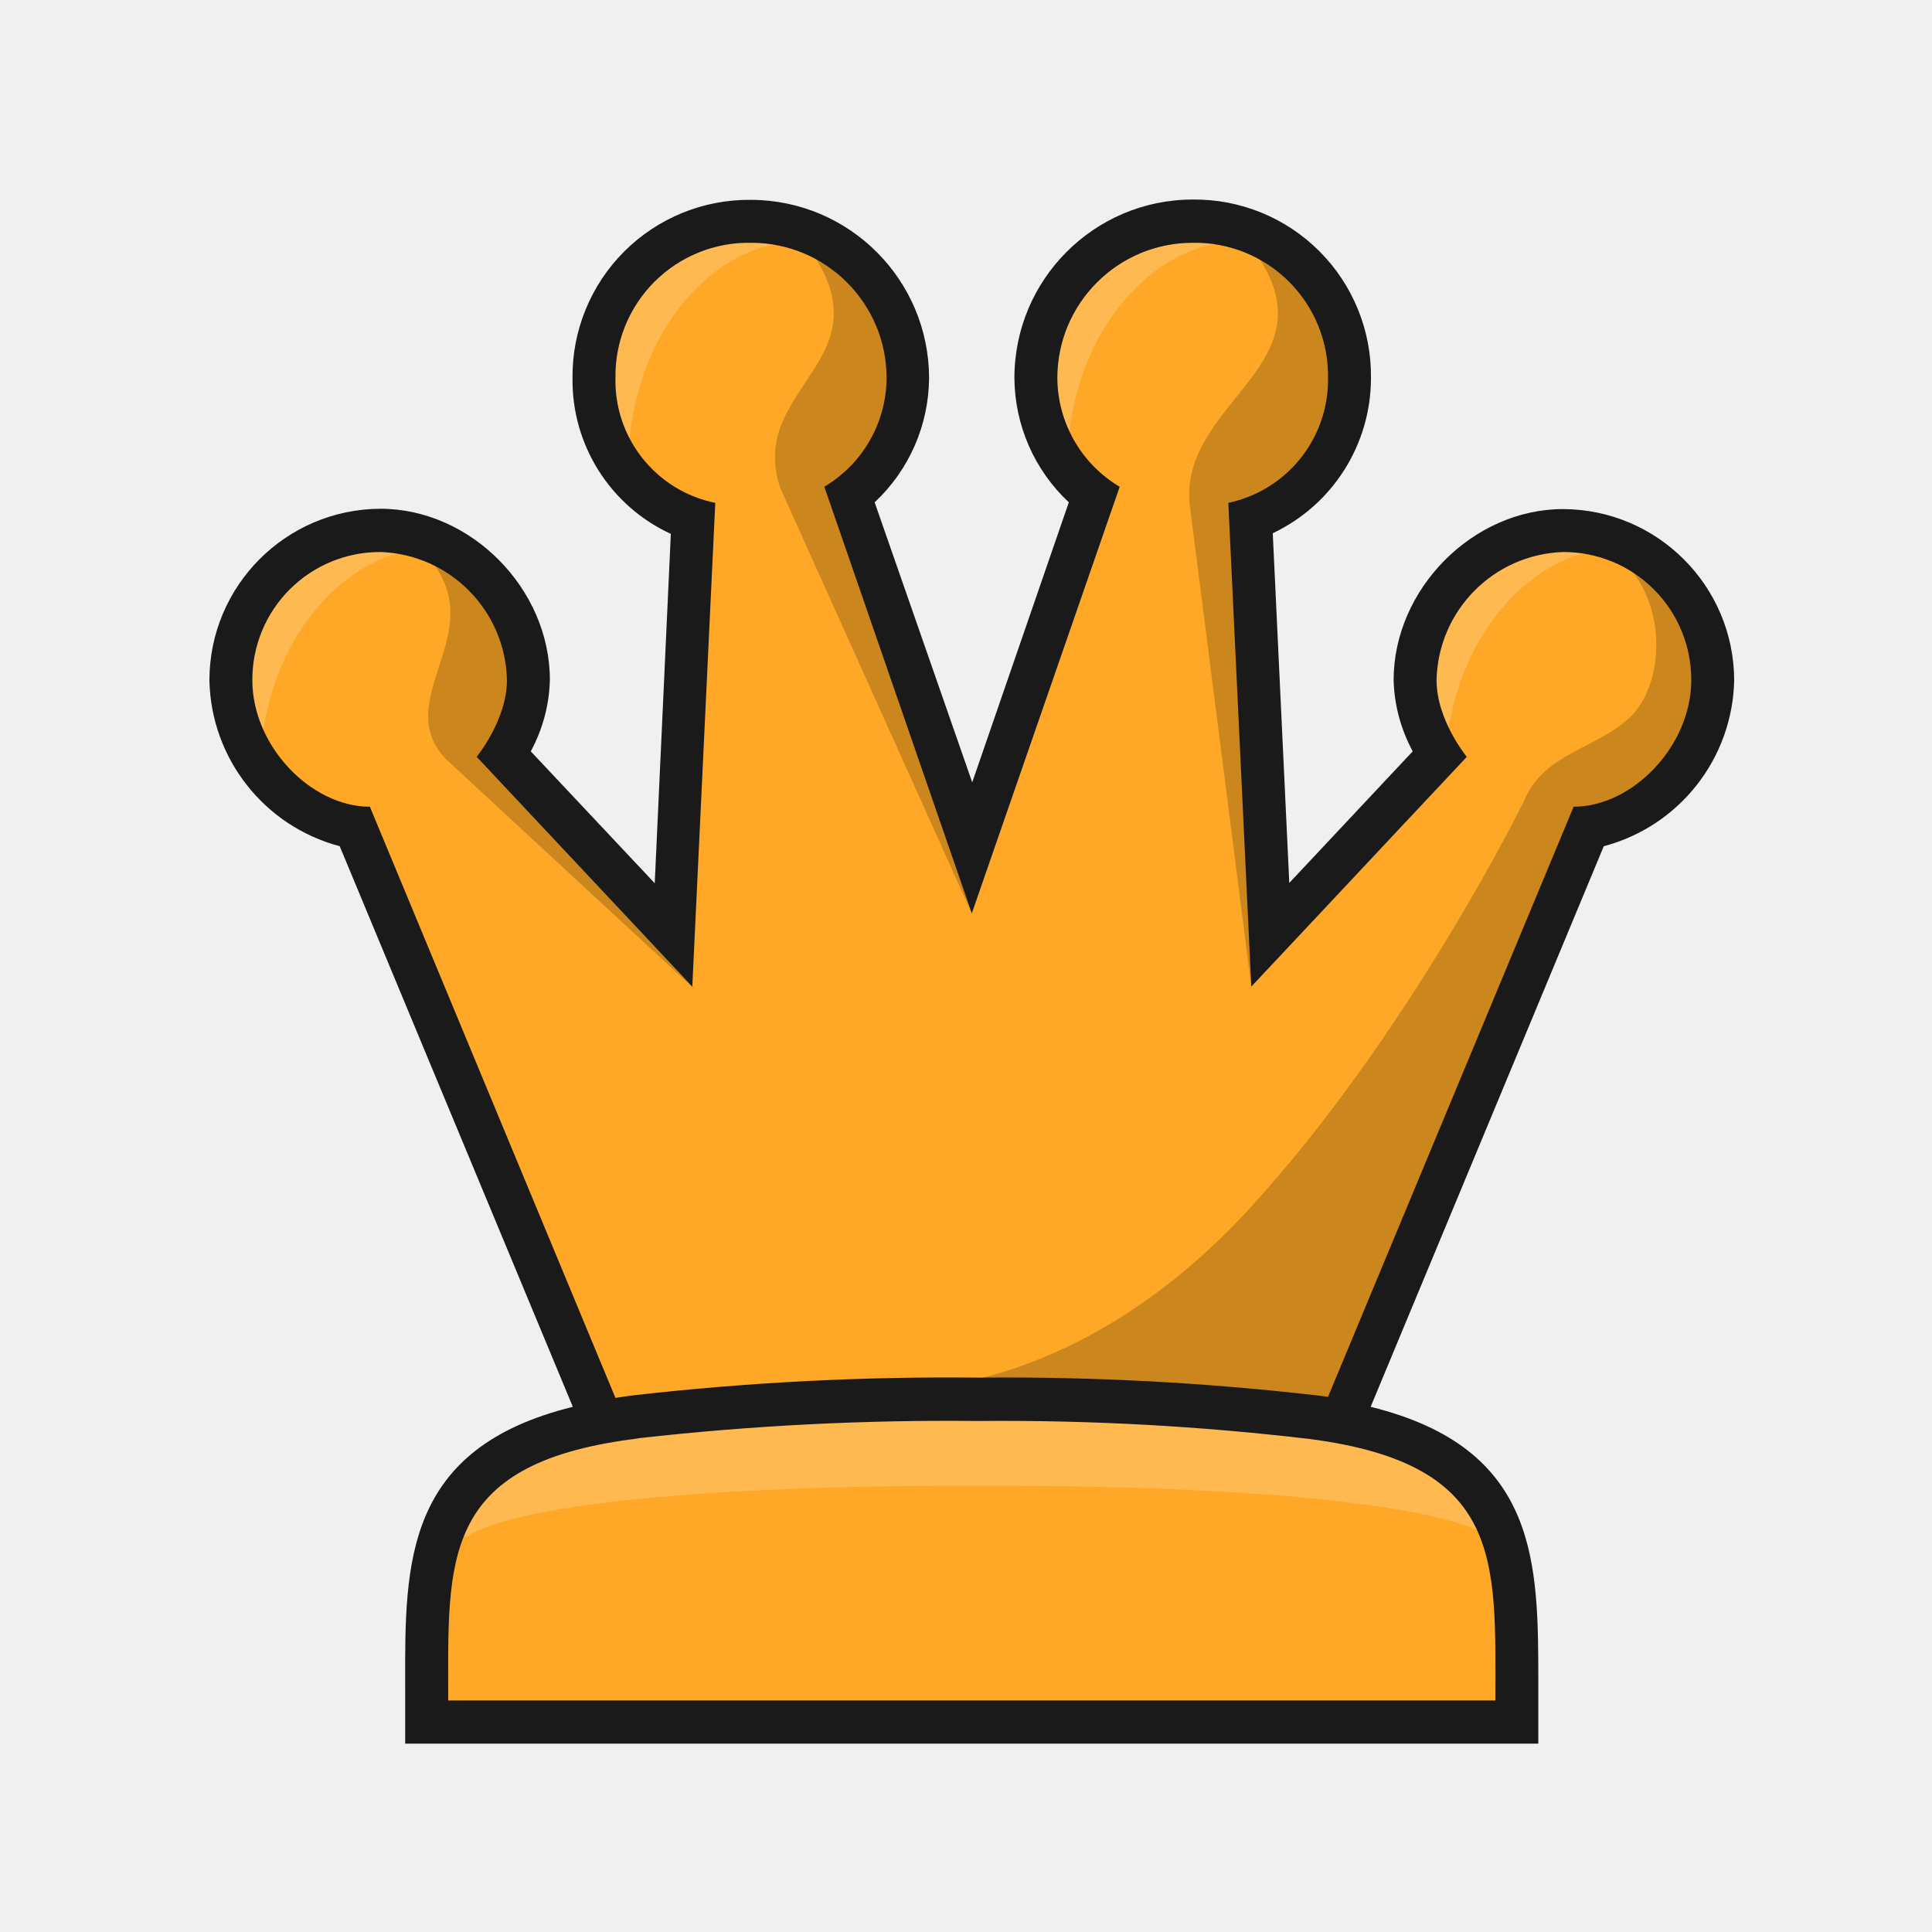
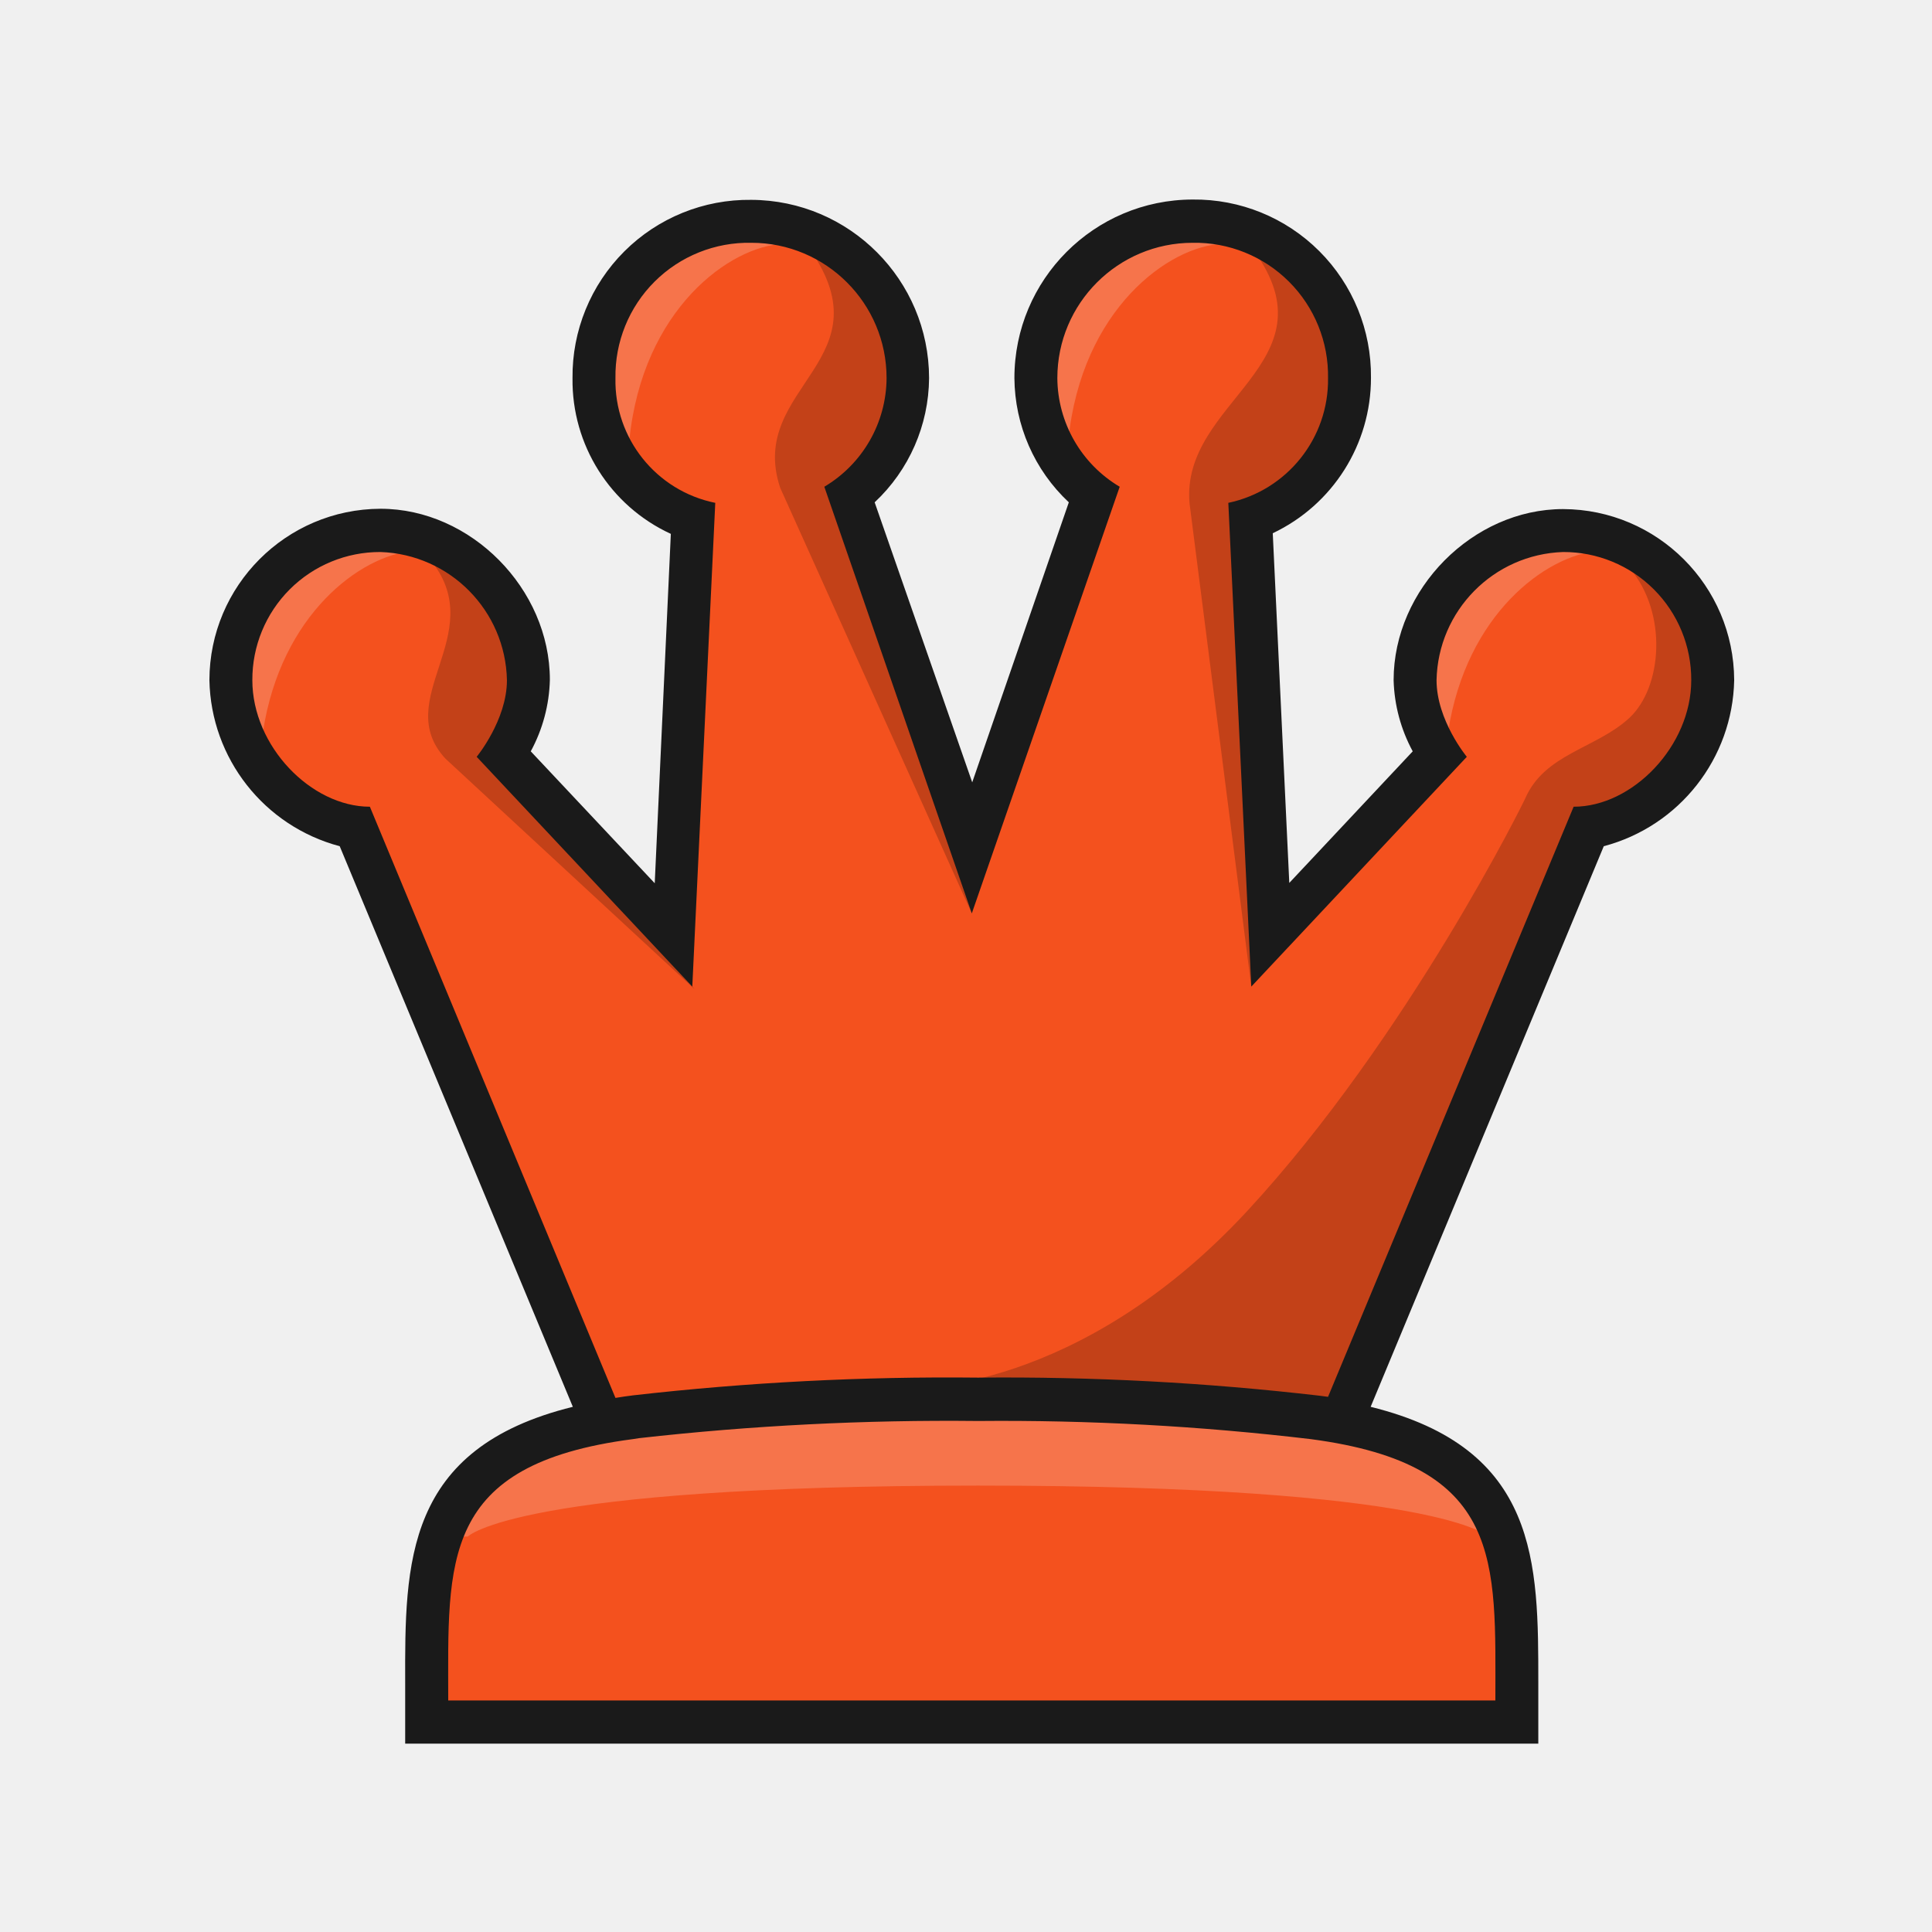
<svg xmlns="http://www.w3.org/2000/svg" version="1.1" id="Layer_1" x="0px" y="0px" viewBox="0 0 180 180" style="enable-background:new 0 0 180 180;" xml:space="preserve">
  <defs>
    <style>
- .cls-1{fill:none;}.cls-2{fill:#FFA726;}.cls-3,.cls-4{opacity:0.2;}.cls-4{fill:#fff;}.cls-5{fill:#1a1a1a;}</style>
+ .cls-1{fill:none;}.cls-2{fill:#F4511E;}.cls-3,.cls-4{opacity:0.2;}.cls-4{fill:#fff;}.cls-5{fill:#1a1a1a;}</style>
  </defs>
  <rect class="cls-1" width="180" height="180" />
  <path class="cls-2" d="M111.12,20.62A14.63,14.63,0,0,0,96.51,35.23a13.92,13.92,0,0,0,5.41,10.93L90.54,79,79.15,46.16a13.92,13.92,0,0,0,5.41-10.93A14.63,14.63,0,0,0,70,20.62,14.46,14.46,0,0,0,55.34,35.23a13.67,13.67,0,0,0,9.22,13.16L62.73,87.11,47,70.32a13.77,13.77,0,0,0,2.25-6.95A14.22,14.22,0,0,0,35.45,49.43,13.9,13.9,0,0,0,21.51,63.37c0,6.6,5.45,12.86,11.57,13.69l23.06,55.46c-16.44,3.06-16.42,12.95-16.39,24.31v3.62H141.32v-3.61c0-11.37.06-21.26-16.39-24.32L148,77.06c6.13-.83,11.58-7.09,11.58-13.69a14,14,0,0,0-13.95-13.94,14.22,14.22,0,0,0-13.78,13.94,13.64,13.64,0,0,0,2.26,6.95L118.35,87.11l-1.83-38.73a13.88,13.88,0,0,0,9.21-13.15,14.45,14.45,0,0,0-14.61-14.61Z" />
  <path class="cls-3" d="M40.24,52.34c5.31,6.79-3.85,12.82,1.26,18.34L64.72,92.17l-17.4-23s2.2-5.64.81-9.8C45,50,40.24,52.34,40.24,52.34Z" />
  <path class="cls-4" d="M38.42,51.33c-4.81.45-12.22,5.85-13.92,16.84-.13.79-5.49-5,1.6-13.2C31.69,48.47,38.42,51.33,38.42,51.33Z" />
  <path class="cls-4" d="M148.84,51.33c-4.8.45-12.22,5.85-13.92,16.84-.12.79-5.48-5,1.61-13.2C142.11,48.47,148.84,51.33,148.84,51.33Z" />
  <path class="cls-4" d="M72.54,22.75c-5.14.53-13.22,6.79-14,19.44,0,0-5.29-7.36,1.72-15.68C65.78,20,72.54,22.75,72.54,22.75Z" />
  <path class="cls-4" d="M113.44,22.75c-5.14.53-13.22,6.79-14,19.44,0,0-5.28-7.36,1.72-15.68C106.69,20,113.44,22.75,113.44,22.75Z" />
  <path class="cls-4" d="M91.12,138.41c43.07,0,47.54,4.75,47.54,4.75h.59c-1.93-10.18-24.5-11.3-24.5-11.3H67.65s-23.36.81-24.66,11.3h.59S48.05,138.41,91.12,138.41Z" />
  <path class="cls-3" d="M116.2,112.83c-15.74,17-31.38,16.5-31.38,16.5l39.74,3.1,23.31-55.11s5.42-.62,9.46-7.34c6-9.94-5.53-17.09-5.53-17.09,3.61,4.19,3.08,11.15,0,14s-7.86,3.31-9.69,7.48C142.15,74.36,131.22,96.58,116.2,112.83Z" />
  <path class="cls-3" d="M116.83,23.36c7.64,10.53-6.88,14-6,23.56l5.75,45,0-43s10.08-6.11,9.18-13.42C124.37,24,116.83,23.36,116.83,23.36Z" />
  <path class="cls-3" d="M72.69,45.45,90.54,85.1,79.16,46.49s4.35-6.34,4.35-11.81c0-10.06-8.45-12-8.45-12C83.19,33.57,69.51,35.91,72.69,45.45Z" />
  <path class="cls-5" d="M145.63,47.43c-8.41,0-15.79,7.45-15.79,15.94A14.77,14.77,0,0,0,131.62,70l-11.5,12.26-1.54-32.58a16,16,0,0,0,9.15-14.48,16.43,16.43,0,0,0-16.61-16.61A16.63,16.63,0,0,0,94.51,35.23,16,16,0,0,0,99.58,46.8l-9,26.09L81.49,46.8a16,16,0,0,0,5.07-11.57A16.63,16.63,0,0,0,70,18.62,16.44,16.44,0,0,0,53.34,35.23,15.75,15.75,0,0,0,62.5,49.74L61,82.29,49.45,70a14.71,14.71,0,0,0,1.78-6.66c0-8.49-7.37-15.94-15.78-15.94A16,16,0,0,0,19.51,63.37,16.34,16.34,0,0,0,31.65,78.84l21.72,52.23c-15.68,3.87-15.65,14.54-15.62,25.77v5.61H143.32v-5.61c0-11.24.06-21.9-15.62-25.77l21.72-52.23a16.34,16.34,0,0,0,12.15-15.47A16,16,0,0,0,145.63,47.43Zm-6.31,111H41.76c0-13-.82-22,17.2-24.35l.58-.09a257.11,257.11,0,0,1,31.58-1.6,243.81,243.81,0,0,1,31,1.69C140.13,136.46,139.32,145.4,139.32,158.45Zm7.3-83.29-22.89,55-.75-.1a254,254,0,0,0-31.86-1.69A259,259,0,0,0,59,130c-.57.07-1.12.15-1.66.24L34.46,75.16c-5.48,0-10.95-5.65-10.95-11.79A11.89,11.89,0,0,1,35.45,51.43,12.2,12.2,0,0,1,47.23,63.37c0,3.72-2.82,7.14-2.82,7.14L64.5,91.92l2.14-45.07a11.61,11.61,0,0,1-9.3-11.62A12.41,12.41,0,0,1,70,22.62a12.6,12.6,0,0,1,12.6,12.61,11.85,11.85,0,0,1-5.8,10.12L90.54,85.1l13.78-39.75a11.86,11.86,0,0,1-5.81-10.12,12.61,12.61,0,0,1,12.61-12.61,12.4,12.4,0,0,1,12.61,12.61,11.72,11.72,0,0,1-9.29,11.62l2.14,45.07,20.08-21.41s-2.82-3.4-2.82-7.14a12.2,12.2,0,0,1,11.79-11.94,11.89,11.89,0,0,1,11.94,11.94C157.57,69.51,152.1,75.16,146.62,75.16Z" />
</svg>
